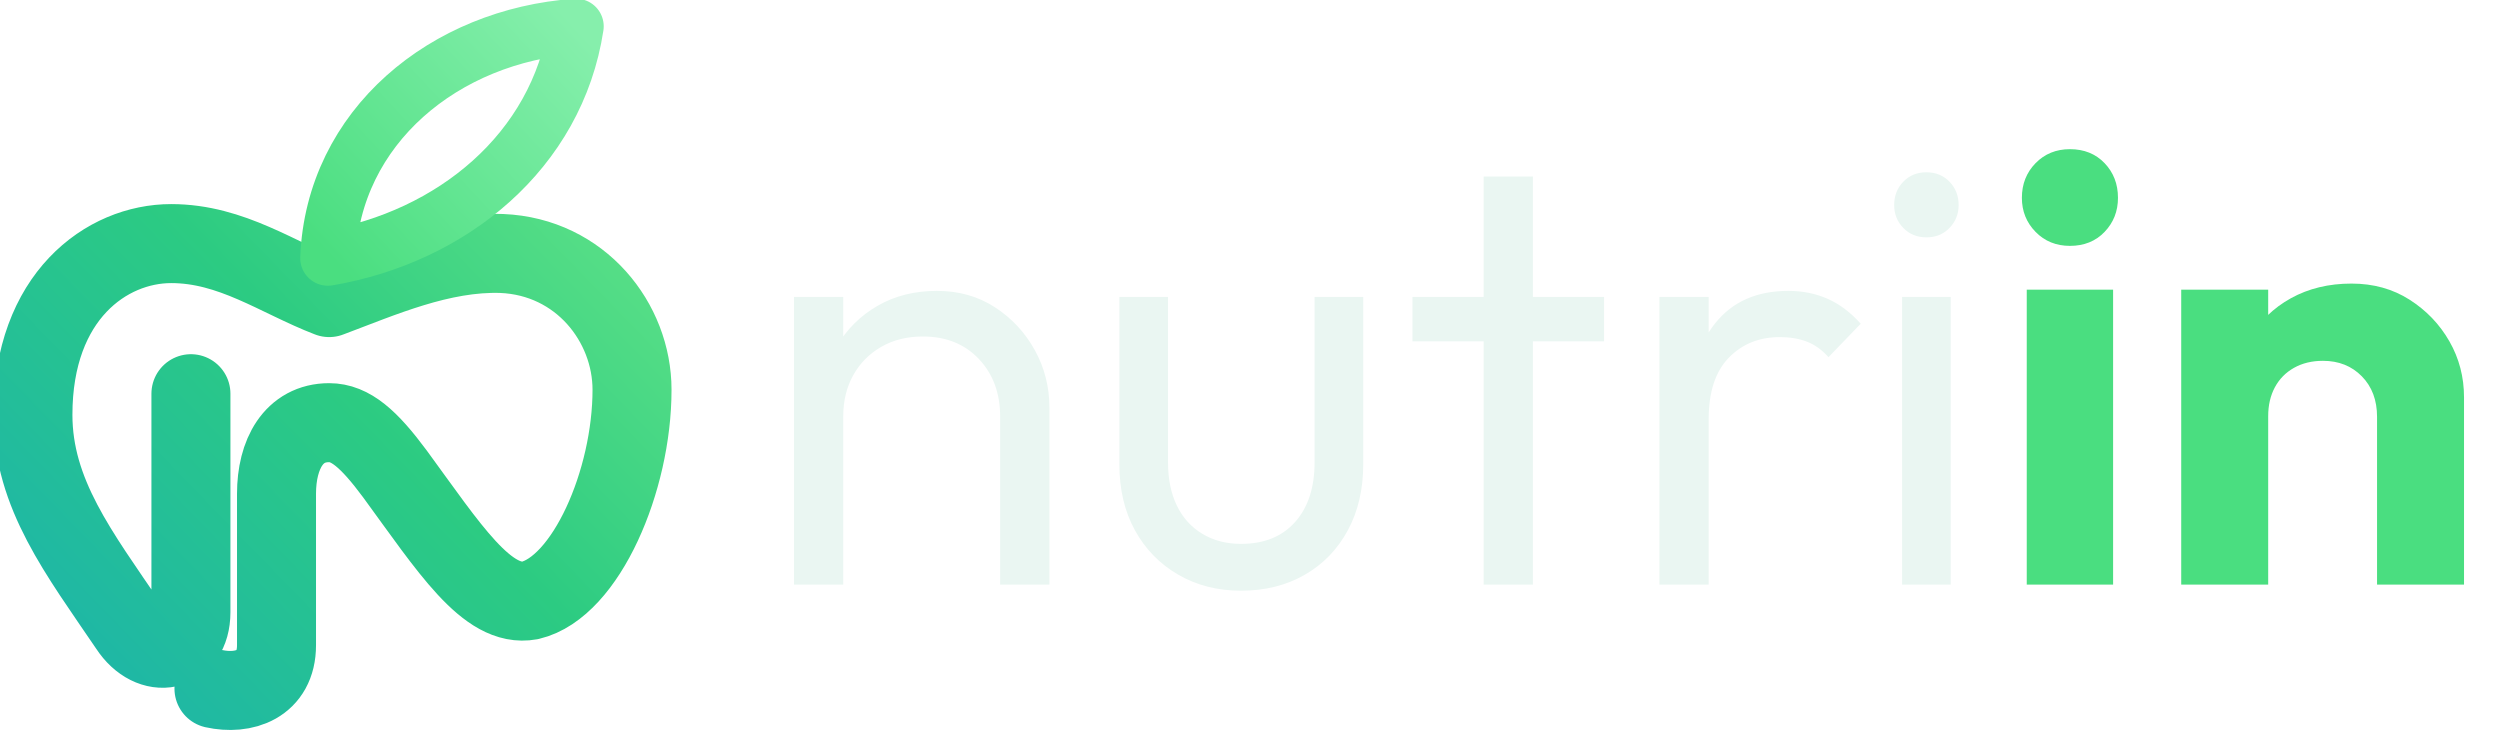
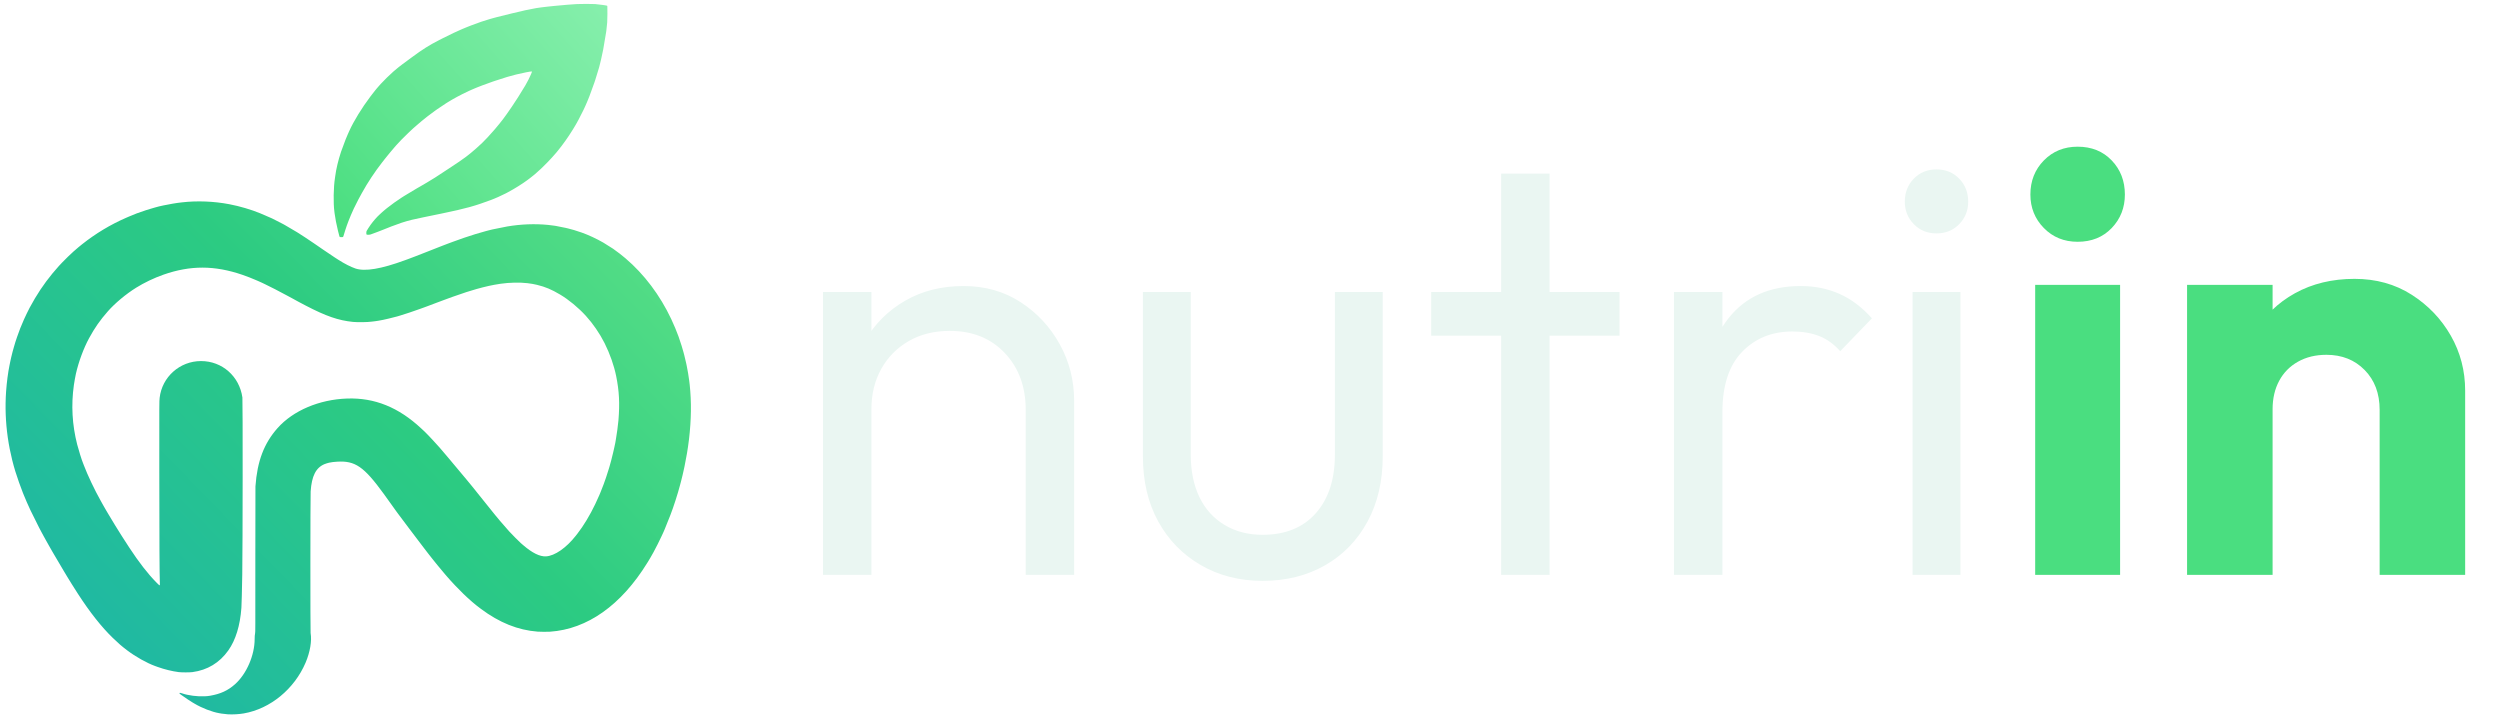
- <svg xmlns="http://www.w3.org/2000/svg" viewBox="0 0 3421 1000" role="img" aria-label="Nutriin">
+ <svg xmlns="http://www.w3.org/2000/svg" viewBox="0 0 3479 1000" role="img" aria-label="Nutriin">
  <defs>
-     <linearGradient id="hs" gradientUnits="userSpaceOnUse" x1="300" y1="1100" x2="1000" y2="420">
+     <linearGradient id="hs" gradientUnits="userSpaceOnUse" x1="300" y1="1120" x2="1020" y2="420">
      <stop offset="0" stop-color="#1FB8A4" />
      <stop offset=".55" stop-color="#2CCB82" />
      <stop offset="1" stop-color="#56DE86" />
    </linearGradient>
-     <linearGradient id="hl" gradientUnits="userSpaceOnUse" x1="600" y1="460" x2="975" y2="110">
+     <linearGradient id="hl" gradientUnits="userSpaceOnUse" x1="600" y1="450" x2="985" y2="110">
      <stop offset="0" stop-color="#4ADE80" />
      <stop offset="1" stop-color="#86EFAC" />
    </linearGradient>
  </defs>
-   <g transform="translate(-90.09,-63.06) scale(0.9009)">
-     <path d="M390,668 L390,1000 C390,1062 330,1074 296,1022 C220,910 150,820 150,700 C150,520 262,440 360,440 C452,440 522,492 600,522 C680,492 770,452 862,455 C982,460 1060,560 1060,662 C1060,800 990,962 905,982 C840,994 782,902 700,790 C660,736 632,712 600,712 C546,712 520,760 520,820 L520,1050 C520,1110 470,1126 425,1116" fill="none" stroke="url(#hs)" stroke-width="120" stroke-linecap="round" stroke-linejoin="round" />
-     <path d="M598,462 C606,262 776,124 975,110 C946,300 786,430 598,462 Z" fill="none" stroke="url(#hl)" stroke-width="84.0" stroke-linejoin="round" />
+   <g transform="translate(-94.02,-94.97) scale(0.94967)">
+     <path d="M432.92,1146.72 C430.96,1146.61 425.47,1145.99 423.62,1145.67 C422.59,1145.49 421.06,1145.23 420.22,1145.08 C409.52,1143.21 394.85,1137.53 384.00,1131.04 C383.31,1130.63 382.04,1129.88 381.17,1129.38 C379.76,1128.57 376.62,1126.56 374.50,1125.12 C370.55,1122.42 369.57,1121.76 368.42,1120.94 C367.68,1120.42 365.98,1119.25 364.64,1118.34 C362.23,1116.70 361.87,1116.33 362.08,1115.67 C362.29,1115.03 362.94,1115.07 365.41,1115.88 C369.19,1117.12 369.75,1117.27 373.25,1118.06 C384.24,1120.52 397.63,1121.10 406.83,1119.51 C422.28,1116.84 433.01,1111.88 443.41,1102.61 C460.30,1087.57 472.16,1060.21 472.17,1036.31 C472.17,1032.70 472.34,1030.56 472.85,1027.67 C473.19,1025.75 473.19,1025.72 473.16,920.58 C473.14,843.37 473.18,814.71 473.32,812.75 C475.95,775.79 485.88,749.63 505.77,727.25 C528.55,701.63 566.85,685.37 607.67,683.99 C647.90,682.62 683.05,696.82 716.24,727.81 C718.07,729.52 720.36,731.64 721.32,732.53 C722.29,733.42 724.62,735.77 726.50,737.77 C728.38,739.76 731.30,742.86 733.00,744.66 C739.33,751.35 746.58,759.60 754.24,768.83 C755.88,770.80 757.68,772.94 758.25,773.58 C758.81,774.23 759.94,775.57 760.75,776.58 C761.57,777.59 762.69,778.94 763.25,779.58 C763.82,780.23 764.83,781.43 765.51,782.26 C767.38,784.55 769.45,787.02 772.59,790.73 C775.09,793.69 777.90,797.04 783.08,803.26 C783.91,804.25 785.45,806.12 786.50,807.41 C787.55,808.71 788.98,810.44 789.67,811.26 C790.36,812.08 791.19,813.09 791.50,813.50 C791.81,813.91 792.45,814.70 792.92,815.25 C793.39,815.80 794.29,816.93 794.93,817.75 C795.56,818.58 797.75,821.32 799.78,823.84 C801.81,826.36 804.88,830.18 806.59,832.33 C810.72,837.53 812.49,839.73 814.01,841.56 C814.71,842.40 815.72,843.65 816.26,844.35 C816.81,845.04 818.75,847.47 820.58,849.74 C822.42,852.01 824.37,854.44 824.92,855.13 C826.56,857.19 829.28,860.45 831.67,863.24 C840.90,874.02 841.07,874.21 844.99,878.51 C848.76,882.65 859.98,893.96 862.10,895.77 C862.84,896.40 864.46,897.79 865.68,898.85 C878.90,910.27 890.06,915.77 899.05,915.28 C911.84,914.59 928.76,902.88 942.78,885.00 C943.32,884.31 944.32,883.04 945.00,882.17 C953.98,870.69 963.69,854.60 971.20,838.75 C972.80,835.38 973.69,833.42 977.24,825.50 C977.67,824.54 978.43,822.70 978.94,821.42 C979.44,820.13 980.26,818.07 980.75,816.83 C981.61,814.68 982.04,813.59 983.54,809.67 C984.22,807.87 985.21,805.08 986.97,800.00 C987.87,797.42 990.71,788.55 991.13,787.00 C991.22,786.68 991.64,785.29 992.06,783.92 C993.58,778.93 995.53,771.45 997.33,763.75 C997.88,761.37 998.49,758.78 998.67,758.00 C998.85,757.22 999.30,755.16 999.66,753.42 C1000.03,751.68 1000.44,749.73 1000.59,749.08 C1000.73,748.44 1000.96,747.13 1001.09,746.17 C1001.23,745.20 1001.50,743.59 1001.69,742.58 C1002.80,736.72 1004.71,722.33 1005.25,715.83 C1007.29,691.09 1006.36,673.12 1001.90,651.08 C998.77,635.59 992.75,618.47 984.91,602.81 C977.93,588.87 967.83,574.14 957.51,562.85 C946.43,550.72 932.33,539.08 919.74,531.63 C906.88,524.03 898.47,520.49 886.01,517.43 C881.51,516.33 877.56,515.63 871.75,514.93 C861.05,513.63 844.74,513.98 833.08,515.75 C832.17,515.89 830.93,516.08 830.33,516.17 C825.53,516.87 821.31,517.65 815.50,518.91 C810.87,519.92 802.13,522.13 797.33,523.50 C790.53,525.45 788.75,525.98 782.42,528.03 C777.63,529.58 766.25,533.48 762.08,535.00 C760.52,535.57 758.16,536.43 756.83,536.92 C755.50,537.40 753.48,538.15 752.33,538.58 C751.19,539.01 749.76,539.53 749.17,539.74 C747.60,540.30 742.76,542.10 737.50,544.10 C733.13,545.76 731.86,546.24 725.17,548.76 C723.56,549.36 721.12,550.26 719.75,550.75 C718.38,551.24 715.68,552.21 713.75,552.91 C705.03,556.09 691.87,560.49 685.58,562.33 C683.66,562.90 681.63,563.50 681.08,563.68 C680.04,564.01 677.60,564.62 668.52,566.85 C662.70,568.27 657.14,569.43 653.42,569.99 C652.13,570.19 650.41,570.45 649.58,570.58 C648.76,570.71 647.26,570.90 646.25,571.00 C645.24,571.10 643.97,571.25 643.42,571.33 C637.81,572.17 622.67,572.38 616.08,571.70 C594.64,569.48 576.91,563.34 546.94,547.77 C543.29,545.87 539.73,544.00 539.03,543.60 C538.32,543.20 537.06,542.53 536.22,542.11 C535.38,541.69 533.69,540.76 532.47,540.06 C531.25,539.35 528.68,537.94 526.75,536.91 C524.82,535.89 521.90,534.31 520.25,533.42 C509.29,527.45 493.54,519.34 487.52,516.55 C485.63,515.68 483.78,514.79 483.42,514.58 C482.54,514.07 478.96,512.45 477.17,511.76 C476.39,511.46 474.66,510.72 473.33,510.13 C468.79,508.09 460.46,504.86 454.33,502.75 C413.53,488.72 377.93,488.65 338.47,502.50 C324.81,507.29 310.34,514.21 298.42,521.64 C283.64,530.85 267.52,544.30 257.16,556.07 C245.55,569.26 237.93,580.16 229.54,595.58 C221.55,610.26 214.22,630.08 210.22,647.75 C209.36,651.57 207.93,659.52 207.26,664.25 C203.12,693.47 204.73,722.44 212.10,751.33 C214.14,759.33 218.86,774.39 220.59,778.42 C220.75,778.78 221.31,780.25 221.84,781.67 C227.05,795.60 237.98,818.68 246.39,833.46 C246.82,834.21 247.86,836.09 248.69,837.62 C249.52,839.16 250.78,841.39 251.49,842.58 C252.20,843.77 253.22,845.54 253.75,846.50 C254.29,847.46 255.12,848.89 255.60,849.67 C256.08,850.45 257.10,852.17 257.88,853.50 C259.91,856.97 265.25,865.83 267.78,869.92 C273.01,878.37 276.11,883.33 276.83,884.42 C277.26,885.06 278.39,886.82 279.33,888.33 C280.98,890.98 282.44,893.24 288.56,902.58 C302.59,923.99 315.82,941.01 328.02,953.36 C333.57,958.98 333.41,958.94 333.25,954.50 C332.72,939.32 332.52,898.64 332.43,790.83 C332.35,690.27 332.36,688.03 332.93,683.00 C336.42,652.30 362.53,629.09 393.58,629.09 C424.51,629.09 449.80,651.36 454.21,682.47 C454.82,686.81 454.65,902.95 454.00,941.33 C453.59,965.75 453.07,986.07 452.74,990.58 C450.87,1016.64 444.34,1037.91 433.55,1053.12 C420.72,1071.21 402.97,1081.94 381.05,1084.87 C376.90,1085.42 365.21,1085.42 360.83,1084.87 C351.32,1083.66 339.84,1080.85 330.33,1077.41 C328.91,1076.90 327.12,1076.25 326.34,1075.97 C314.15,1071.59 297.49,1062.23 285.17,1052.85 C277.01,1046.64 272.86,1043.05 264.27,1034.75 C247.82,1018.87 230.39,996.80 213.08,969.95 C209.43,964.29 206.85,960.24 204.29,956.12 C199.03,947.64 198.28,946.43 197.49,945.08 C196.69,943.72 196.21,942.91 192.45,936.67 C187.47,928.38 182.64,920.21 178.18,912.50 C177.14,910.71 175.94,908.65 175.50,907.92 C175.06,907.18 173.97,905.27 173.08,903.67 C172.18,902.06 171.26,900.45 171.03,900.08 C170.53,899.29 168.21,895.15 166.12,891.33 C165.30,889.82 164.01,887.50 163.26,886.17 C162.51,884.84 161.02,882.10 159.96,880.08 C158.89,878.07 157.22,874.92 156.25,873.08 C153.91,868.68 145.42,851.59 143.58,847.58 C139.12,837.89 136.95,832.94 134.09,825.92 C133.57,824.63 132.88,822.96 132.56,822.20 C131.95,820.75 129.83,815.03 126.88,806.92 C111.31,764.02 104.81,718.32 107.92,673.75 C108.86,660.41 110.78,645.65 112.90,635.50 C113.22,633.99 113.75,631.33 114.09,629.60 C114.43,627.87 114.92,625.62 115.19,624.60 C115.45,623.58 115.97,621.44 116.34,619.83 C116.72,618.23 117.20,616.28 117.42,615.50 C117.64,614.72 118.50,611.68 119.32,608.75 C121.06,602.58 121.73,600.44 124.09,593.57 C127.37,584.06 129.64,578.29 134.21,567.92 C135.82,564.26 140.83,553.93 142.46,550.92 C152.87,531.60 162.85,516.59 175.83,500.74 C178.58,497.39 183.44,491.76 185.26,489.82 C186.17,488.85 188.38,486.50 190.17,484.60 C193.99,480.53 203.08,471.71 206.67,468.58 C213.33,462.78 215.30,461.13 219.25,457.99 C238.96,442.33 260.80,429.17 283.33,419.37 C284.39,418.91 286.49,418.00 288.00,417.34 C291.15,415.96 297.00,413.57 299.33,412.72 C303.89,411.05 310.93,408.61 312.95,408.00 C314.22,407.61 317.31,406.67 319.82,405.90 C322.33,405.12 325.00,404.34 325.74,404.16 C326.48,403.97 327.42,403.71 327.83,403.58 C331.43,402.42 344.24,399.71 352.25,398.41 C358.72,397.36 359.91,397.19 365.92,396.50 C388.02,393.97 412.45,394.94 435.02,399.25 C450.25,402.15 467.15,407.13 480.50,412.65 C487.60,415.59 494.39,418.52 496.22,419.44 C496.86,419.76 498.05,420.32 498.86,420.67 C500.39,421.33 511.90,427.22 513.83,428.33 C514.43,428.67 515.78,429.42 516.83,430.00 C519.67,431.54 529.21,437.16 534.67,440.50 C539.43,443.42 551.87,451.60 558.86,456.42 C560.99,457.88 564.05,459.99 565.66,461.09 C567.27,462.19 570.20,464.21 572.17,465.58 C578.65,470.06 585.86,474.92 589.50,477.25 C591.47,478.51 594.02,480.15 595.17,480.89 C603.66,486.36 613.29,491.26 619.92,493.47 C633.82,498.11 657.46,494.15 692.42,481.33 C693.70,480.86 695.24,480.30 695.83,480.09 C697.95,479.33 702.48,477.62 707.17,475.81 C713.51,473.35 714.60,472.93 716.75,472.08 C717.76,471.69 719.45,471.02 720.50,470.61 C721.55,470.20 723.48,469.44 724.79,468.93 C726.10,468.42 728.23,467.58 729.54,467.07 C730.85,466.56 732.63,465.86 733.50,465.50 C734.37,465.15 736.47,464.32 738.17,463.67 C739.86,463.02 742.04,462.16 743.00,461.76 C743.96,461.36 746.55,460.36 748.75,459.53 C750.95,458.70 753.65,457.67 754.75,457.24 C755.85,456.82 757.54,456.18 758.50,455.83 C759.46,455.48 761.19,454.84 762.33,454.41 C773.17,450.36 785.03,446.32 795.83,443.00 C802.13,441.06 804.90,440.27 810.42,438.80 C811.79,438.44 813.74,437.92 814.75,437.65 C815.76,437.38 817.26,437.01 818.08,436.82 C818.91,436.64 820.11,436.34 820.75,436.17 C822.41,435.71 838.68,432.45 842.34,431.84 C862.63,428.43 882.90,427.67 902.33,429.59 C906.19,429.98 910.87,430.57 911.50,430.75 C911.64,430.79 912.61,430.95 913.65,431.09 C915.82,431.39 925.37,433.29 927.81,433.91 C928.69,434.13 930.16,434.48 931.06,434.67 C935.52,435.63 944.35,438.29 951.44,440.80 C961.37,444.32 973.11,449.78 983.00,455.47 C985.71,457.03 995.67,463.29 997.42,464.53 C1004.81,469.78 1009.81,473.64 1015.50,478.49 C1043.02,501.92 1066.15,532.63 1082.62,567.58 C1086.51,575.84 1091.13,586.89 1093.28,593.08 C1096.67,602.85 1099.56,612.01 1100.64,616.42 C1100.92,617.52 1101.36,619.20 1101.63,620.17 C1102.28,622.47 1104.06,629.93 1104.50,632.25 C1104.70,633.26 1105.07,635.06 1105.34,636.25 C1106.38,641.00 1108.38,652.87 1108.75,656.50 C1108.81,657.10 1108.96,658.26 1109.09,659.08 C1109.22,659.91 1109.47,661.97 1109.65,663.67 C1112.36,689.19 1112.03,714.88 1108.59,744.08 C1107.95,749.59 1106.11,762.36 1105.92,762.67 C1105.88,762.72 1105.74,763.62 1105.59,764.67 C1105.27,767.03 1102.60,781.26 1102.14,783.07 C1101.96,783.80 1101.60,785.48 1101.33,786.82 C1100.52,790.92 1098.03,801.47 1096.92,805.50 C1096.61,806.65 1096.00,808.93 1095.57,810.58 C1092.35,823.05 1085.89,843.13 1081.51,854.33 C1077.66,864.17 1073.89,873.59 1073.00,875.58 C1072.47,876.77 1071.72,878.50 1071.34,879.41 C1070.95,880.32 1070.39,881.56 1070.09,882.16 C1069.79,882.76 1069.05,884.34 1068.45,885.67 C1066.02,891.06 1059.60,903.82 1056.70,909.03 C1052.27,916.98 1051.58,918.17 1047.57,924.67 C1009.23,986.83 959.68,1021.93 905.00,1025.66 C901.25,1025.92 890.77,1025.87 886.92,1025.58 C858.01,1023.40 830.76,1012.46 803.58,992.10 C798.17,988.05 794.96,985.48 790.73,981.81 C782.14,974.37 774.38,966.90 766.00,958.00 C760.15,951.78 757.42,948.78 754.04,944.83 C753.06,943.69 751.73,942.15 751.08,941.42 C749.73,939.88 741.03,929.45 740.17,928.33 C739.85,927.92 738.69,926.49 737.59,925.14 C736.49,923.80 734.76,921.67 733.76,920.39 C732.75,919.12 731.22,917.18 730.35,916.08 C729.48,914.98 728.23,913.41 727.58,912.58 C726.93,911.76 725.28,909.62 723.91,907.83 C722.55,906.05 720.95,903.95 720.34,903.17 C719.74,902.40 717.45,899.39 715.25,896.48 C713.05,893.58 710.23,889.86 708.99,888.23 C707.75,886.59 705.31,883.38 703.57,881.08 C701.84,878.79 699.65,875.90 698.71,874.67 C691.63,865.34 683.95,855.11 681.93,852.31 C681.11,851.18 679.75,849.31 678.91,848.17 C678.08,847.02 674.85,842.52 671.75,838.17 C668.65,833.81 664.01,827.36 661.45,823.83 C632.23,783.60 619.30,774.74 592.50,776.57 C587.49,776.92 585.87,777.12 581.25,778.01 C579.84,778.28 576.23,779.41 574.53,780.11 C561.94,785.31 555.76,797.47 554.22,820.08 C553.75,826.96 553.68,1024.97 554.15,1027.64 C556.16,1039.16 553.39,1055.54 546.81,1071.00 C530.37,1109.62 495.10,1138.62 456.33,1145.39 C449.31,1146.62 440.37,1147.13 432.92,1146.72Z" fill="url(#hs)" />
+     <path d="M597.04,447.39 C596.55,447.19 596.14,445.83 594.17,437.83 C592.11,429.52 590.14,419.30 589.33,412.75 C589.24,412.02 589.09,410.85 589.00,410.17 C587.29,397.50 587.68,374.54 589.83,360.92 C589.92,360.37 590.07,359.24 590.18,358.42 C591.57,347.64 594.63,334.81 598.75,322.41 C599.66,319.69 604.94,305.45 605.31,304.71 C605.50,304.34 605.95,303.26 606.32,302.31 C606.88,300.82 607.76,298.72 608.58,296.92 C608.70,296.64 609.19,295.55 609.66,294.50 C610.13,293.45 610.58,292.43 610.67,292.25 C617.28,277.52 629.10,258.25 642.04,241.08 C645.70,236.22 646.50,235.19 648.88,232.32 C649.59,231.45 650.64,230.18 651.21,229.49 C651.78,228.79 652.96,227.44 653.83,226.47 C654.70,225.51 656.08,223.96 656.89,223.03 C660.10,219.33 671.48,208.16 675.25,205.02 C675.71,204.63 676.65,203.84 677.33,203.25 C679.76,201.17 682.36,199.01 683.25,198.33 C684.00,197.76 687.50,195.07 688.69,194.15 C689.60,193.45 694.83,189.58 698.37,186.99 C700.18,185.67 702.24,184.15 702.96,183.62 C717.94,172.51 728.39,165.93 742.33,158.85 C743.75,158.12 746.19,156.89 747.75,156.09 C750.65,154.62 761.69,149.21 764.08,148.08 C765.66,147.35 772.68,144.16 774.00,143.59 C774.50,143.37 775.59,142.89 776.42,142.53 C777.24,142.16 778.10,141.81 778.33,141.74 C778.56,141.68 779.11,141.44 779.55,141.22 C779.99,141.00 780.89,140.63 781.55,140.39 C782.21,140.15 783.20,139.75 783.75,139.50 C784.30,139.25 785.71,138.70 786.88,138.27 C788.06,137.85 789.29,137.36 789.63,137.19 C790.39,136.80 802.79,132.28 803.83,132.00 C804.25,131.89 805.63,131.45 806.92,131.01 C809.74,130.04 813.87,128.74 815.58,128.28 C816.04,128.15 817.32,127.78 818.42,127.45 C819.52,127.13 821.47,126.58 822.75,126.24 C824.03,125.90 826.32,125.30 827.83,124.89 C831.39,123.95 836.89,122.59 849.33,119.58 C856.87,117.75 862.08,116.54 869.25,114.92 C873.05,114.06 882.03,112.30 884.17,111.99 C884.85,111.89 886.05,111.70 886.83,111.57 C888.31,111.32 889.45,111.16 892.67,110.75 C897.44,110.15 898.79,109.99 901.83,109.67 C903.62,109.49 906.13,109.22 907.42,109.09 C908.70,108.95 910.57,108.77 911.58,108.67 C912.59,108.58 914.20,108.42 915.17,108.33 C926.85,107.20 934.78,106.56 944.42,105.97 C949.16,105.67 967.45,105.67 971.08,105.96 C974.21,106.22 979.71,106.86 982.67,107.32 C983.81,107.50 985.52,107.76 986.45,107.90 C988.33,108.18 988.79,108.38 988.96,109.00 C989.23,109.92 989.08,128.92 988.78,132.83 C988.50,136.47 987.82,142.88 987.51,144.92 C987.42,145.47 987.27,146.52 987.17,147.25 C986.71,150.74 983.77,168.12 982.90,172.58 C981.06,181.92 978.34,193.86 977.10,198.00 C976.98,198.41 976.71,199.35 976.50,200.08 C974.75,206.28 973.07,211.77 971.42,216.67 C970.94,218.09 970.28,220.08 969.96,221.08 C969.09,223.79 963.23,239.89 962.83,240.68 C962.64,241.05 962.19,242.17 961.83,243.17 C961.48,244.16 961.03,245.29 960.84,245.66 C960.64,246.04 960.27,246.92 960.01,247.63 C959.75,248.34 959.34,249.33 959.12,249.83 C958.89,250.34 958.43,251.37 958.10,252.12 C957.77,252.88 957.23,254.12 956.90,254.88 C956.57,255.63 955.96,256.96 955.55,257.83 C955.14,258.70 954.42,260.24 953.95,261.25 C950.32,269.04 943.39,281.96 940.00,287.25 C939.47,288.07 938.31,289.95 937.41,291.42 C931.73,300.73 923.46,312.34 916.42,320.90 C915.68,321.79 914.65,323.05 914.12,323.70 C913.59,324.34 912.16,325.96 910.95,327.30 C909.74,328.63 908.28,330.29 907.70,330.99 C905.59,333.52 895.99,343.32 891.92,347.10 C887.72,351.00 884.11,354.25 882.92,355.20 C882.27,355.72 881.03,356.73 880.15,357.45 C879.27,358.16 877.96,359.20 877.24,359.75 C876.53,360.30 875.56,361.05 875.10,361.42 C874.63,361.78 873.82,362.40 873.29,362.79 C872.76,363.18 871.94,363.79 871.46,364.15 C864.60,369.26 852.65,376.74 844.00,381.33 C842.40,382.18 840.63,383.12 840.08,383.41 C838.33,384.34 831.80,387.44 828.88,388.73 C825.50,390.21 824.89,390.47 824.50,390.59 C824.27,390.65 823.72,390.89 823.28,391.12 C822.83,391.34 821.66,391.81 820.66,392.17 C819.67,392.52 818.57,392.96 818.22,393.13 C817.33,393.58 806.59,397.40 802.67,398.66 C800.88,399.24 798.55,399.99 797.50,400.34 C796.45,400.68 794.87,401.17 794.00,401.42 C793.13,401.67 791.85,402.05 791.17,402.25 C790.48,402.46 789.32,402.79 788.58,403.00 C787.85,403.21 786.91,403.48 786.50,403.60 C784.52,404.20 772.30,407.26 769.33,407.90 C768.28,408.13 766.40,408.54 765.17,408.81 C760.51,409.85 758.97,410.18 754.75,411.07 C752.37,411.58 747.94,412.52 744.92,413.17 C736.74,414.93 727.71,416.79 719.08,418.49 C706.54,420.96 697.06,423.28 690.08,425.59 C689.17,425.89 687.97,426.26 687.42,426.42 C686.14,426.77 673.33,431.41 672.66,431.75 C672.38,431.90 670.94,432.47 669.45,433.03 C667.97,433.58 666.68,434.09 666.58,434.17 C666.49,434.24 665.18,434.76 663.67,435.32 C662.17,435.89 660.85,436.41 660.76,436.49 C660.66,436.57 658.93,437.24 656.92,437.99 C654.90,438.74 652.87,439.53 652.41,439.75 C651.09,440.37 643.72,443.09 642.08,443.57 C640.08,444.15 636.70,444.20 636.17,443.67 C635.64,443.14 635.67,439.53 636.22,438.49 C637.04,436.92 640.30,431.88 642.14,429.33 C646.14,423.79 651.22,417.98 655.28,414.33 C656.45,413.28 658.04,411.82 658.83,411.08 C659.61,410.35 660.63,409.45 661.09,409.09 C661.54,408.73 662.30,408.09 662.76,407.67 C663.23,407.26 664.06,406.57 664.60,406.14 C665.14,405.71 665.99,405.03 666.49,404.64 C672.58,399.78 680.84,393.86 687.21,389.78 C688.39,389.03 690.15,387.90 691.13,387.27 C694.86,384.88 704.40,379.14 708.77,376.67 C709.66,376.16 711.26,375.24 712.32,374.61 C713.38,373.98 714.38,373.42 714.53,373.36 C715.43,373.01 732.62,362.74 736.58,360.17 C740.40,357.70 741.87,356.74 749.42,351.75 C752.62,349.64 756.17,347.31 757.30,346.58 C766.57,340.57 777.12,333.38 780.58,330.71 C781.23,330.21 782.31,329.39 783.00,328.88 C783.69,328.37 784.52,327.72 784.85,327.43 C785.18,327.15 785.84,326.62 786.33,326.25 C786.82,325.88 787.57,325.28 788.01,324.92 C788.44,324.55 789.27,323.88 789.84,323.42 C793.81,320.22 799.83,314.85 805.64,309.34 C809.49,305.69 816.58,298.10 821.99,291.83 C823.29,290.32 824.73,288.65 825.19,288.13 C826.07,287.11 828.61,284.05 830.70,281.49 C831.77,280.17 833.52,277.96 835.96,274.83 C838.39,271.72 845.12,262.22 848.94,256.50 C852.34,251.41 855.12,247.19 858.02,242.70 C860.71,238.54 866.56,229.02 868.80,225.17 C871.90,219.83 875.47,212.84 876.71,209.67 C877.13,208.61 877.70,207.26 877.98,206.67 C878.56,205.46 878.63,204.87 878.23,204.72 C877.41,204.40 864.01,207.00 856.08,209.02 C854.98,209.30 853.78,209.60 853.42,209.69 C852.38,209.94 844.87,211.98 843.75,212.32 C843.20,212.49 842.04,212.83 841.17,213.08 C836.89,214.33 830.52,216.38 825.50,218.11 C823.80,218.70 822.04,219.28 821.58,219.40 C820.46,219.70 806.45,224.76 805.78,225.11 C805.49,225.26 803.96,225.86 802.38,226.44 C800.80,227.01 799.27,227.61 798.97,227.76 C798.68,227.92 797.65,228.33 796.69,228.69 C795.73,229.04 794.87,229.40 794.77,229.47 C794.67,229.55 794.32,229.71 794.00,229.83 C793.68,229.95 792.74,230.34 791.92,230.70 C791.09,231.06 789.89,231.59 789.25,231.87 C788.61,232.15 787.61,232.59 787.04,232.85 C786.47,233.12 785.97,233.33 785.93,233.33 C785.78,233.33 780.38,235.95 776.58,237.87 C771.02,240.68 766.11,243.32 761.67,245.90 C757.94,248.07 757.65,248.25 755.92,249.33 C755.00,249.90 753.57,250.79 752.75,251.30 C749.44,253.35 741.63,258.58 739.25,260.33 C738.79,260.66 737.48,261.61 736.33,262.42 C734.48,263.74 729.94,267.11 727.57,268.92 C727.09,269.28 725.92,270.18 724.97,270.90 C724.03,271.62 722.99,272.45 722.67,272.74 C722.35,273.03 721.65,273.60 721.11,274.01 C719.18,275.49 718.90,275.71 717.67,276.76 C716.98,277.34 716.00,278.16 715.50,278.57 C712.54,280.99 711.29,282.06 708.64,284.44 C707.02,285.89 705.15,287.53 704.49,288.08 C703.83,288.63 702.53,289.83 701.59,290.75 C700.66,291.67 698.55,293.66 696.91,295.19 C692.04,299.70 681.74,310.25 679.52,313.00 C679.19,313.41 678.02,314.77 676.92,316.01 C674.68,318.56 672.97,320.56 671.78,322.06 C671.34,322.61 670.74,323.34 670.45,323.67 C670.16,324.01 669.35,324.98 668.67,325.83 C667.98,326.68 667.00,327.87 666.49,328.48 C665.69,329.45 663.60,332.05 662.08,333.98 C660.24,336.33 659.35,337.46 658.92,338.02 C648.30,351.63 637.46,368.00 629.74,382.08 C629.49,382.54 629.04,383.35 628.73,383.88 C628.42,384.42 628.17,384.88 628.17,384.92 C628.17,384.95 627.91,385.42 627.61,385.95 C626.64,387.62 626.17,388.49 624.22,392.17 C622.42,395.58 618.31,403.77 617.44,405.68 C614.27,412.70 613.33,414.80 613.33,414.91 C613.33,414.95 613.14,415.41 612.91,415.93 C611.75,418.46 607.34,429.74 607.10,430.79 C607.04,431.04 606.66,432.19 606.26,433.33 C605.86,434.48 605.29,436.17 605.00,437.08 C603.88,440.65 603.08,443.26 602.39,445.55 C601.82,447.48 601.77,447.50 599.25,447.49 C598.15,447.48 597.15,447.44 597.04,447.39Z" fill="url(#hl)" />
  </g>
-   <g transform="translate(1029.91,800) scale(0.8322148)">
+   <g transform="translate(1088.661,800) scale(0.8322148)">
    <path d="M407 0L407 -276Q407 -334 372 -371Q337 -408 280 -408Q241 -408 211.5 -391Q182 -374 165.5 -344.5Q149 -315 149 -277L114 -296Q114 -350 138.5 -392Q163 -434 205.5 -458.5Q248 -483 303 -483Q357 -483 398.5 -456Q440 -429 464 -385.5Q488 -342 488 -291L488 0ZM68 0L68 -473L149 -473L149 0ZM803 10Q745 10 699.5 -16.5Q654 -43 628.5 -89.5Q603 -136 603 -198L603 -473L683 -473L683 -201Q683 -160 697.5 -130Q712 -100 739.5 -83.5Q767 -67 803 -67Q860 -67 892 -103Q924 -139 924 -201L924 -473L1004 -473L1004 -198Q1004 -136 978.5 -89Q953 -42 907.5 -16Q862 10 803 10ZM1202 0L1202 -671L1283 -671L1283 0ZM1085 -400L1085 -473L1400 -473L1400 -400ZM1491 0L1491 -473L1572 -473L1572 0ZM1572 -272L1540 -286Q1540 -376 1582.5 -429.5Q1625 -483 1703 -483Q1738 -483 1767.5 -470Q1797 -457 1822 -429L1769 -374Q1753 -392 1733.5 -399.5Q1714 -407 1689 -407Q1638 -407 1605 -373Q1572 -339 1572 -272ZM1890 0L1890 -473L1970 -473L1970 0ZM1930 -571Q1907 -571 1892 -586.5Q1877 -602 1877 -624Q1877 -647 1892 -662.5Q1907 -678 1930 -678Q1953 -678 1968 -662.5Q1983 -647 1983 -624Q1983 -602 1968 -586.5Q1953 -571 1930 -571Z" fill="#EAF6F2" />
    <g transform="translate(2039,0)">
      <path d="M56 0L56 -485L198 -485L198 0ZM127 -557Q93 -557 70.5 -580Q48 -603 48 -636Q48 -670 70.5 -693Q93 -716 127 -716Q162 -716 184 -693Q206 -670 206 -636Q206 -603 184 -580Q162 -557 127 -557ZM632 0L632 -276Q632 -317 607 -342.5Q582 -368 543 -368Q516 -368 495.5 -356.5Q475 -345 464 -324.5Q453 -304 453 -277L397 -304Q397 -361 422 -404Q447 -447 490.5 -471Q534 -495 590 -495Q644 -495 685.5 -468.5Q727 -442 751 -400Q775 -358 775 -308L775 0ZM310 0L310 -485L453 -485L453 0Z" fill="#4ADE80" />
    </g>
  </g>
</svg>
